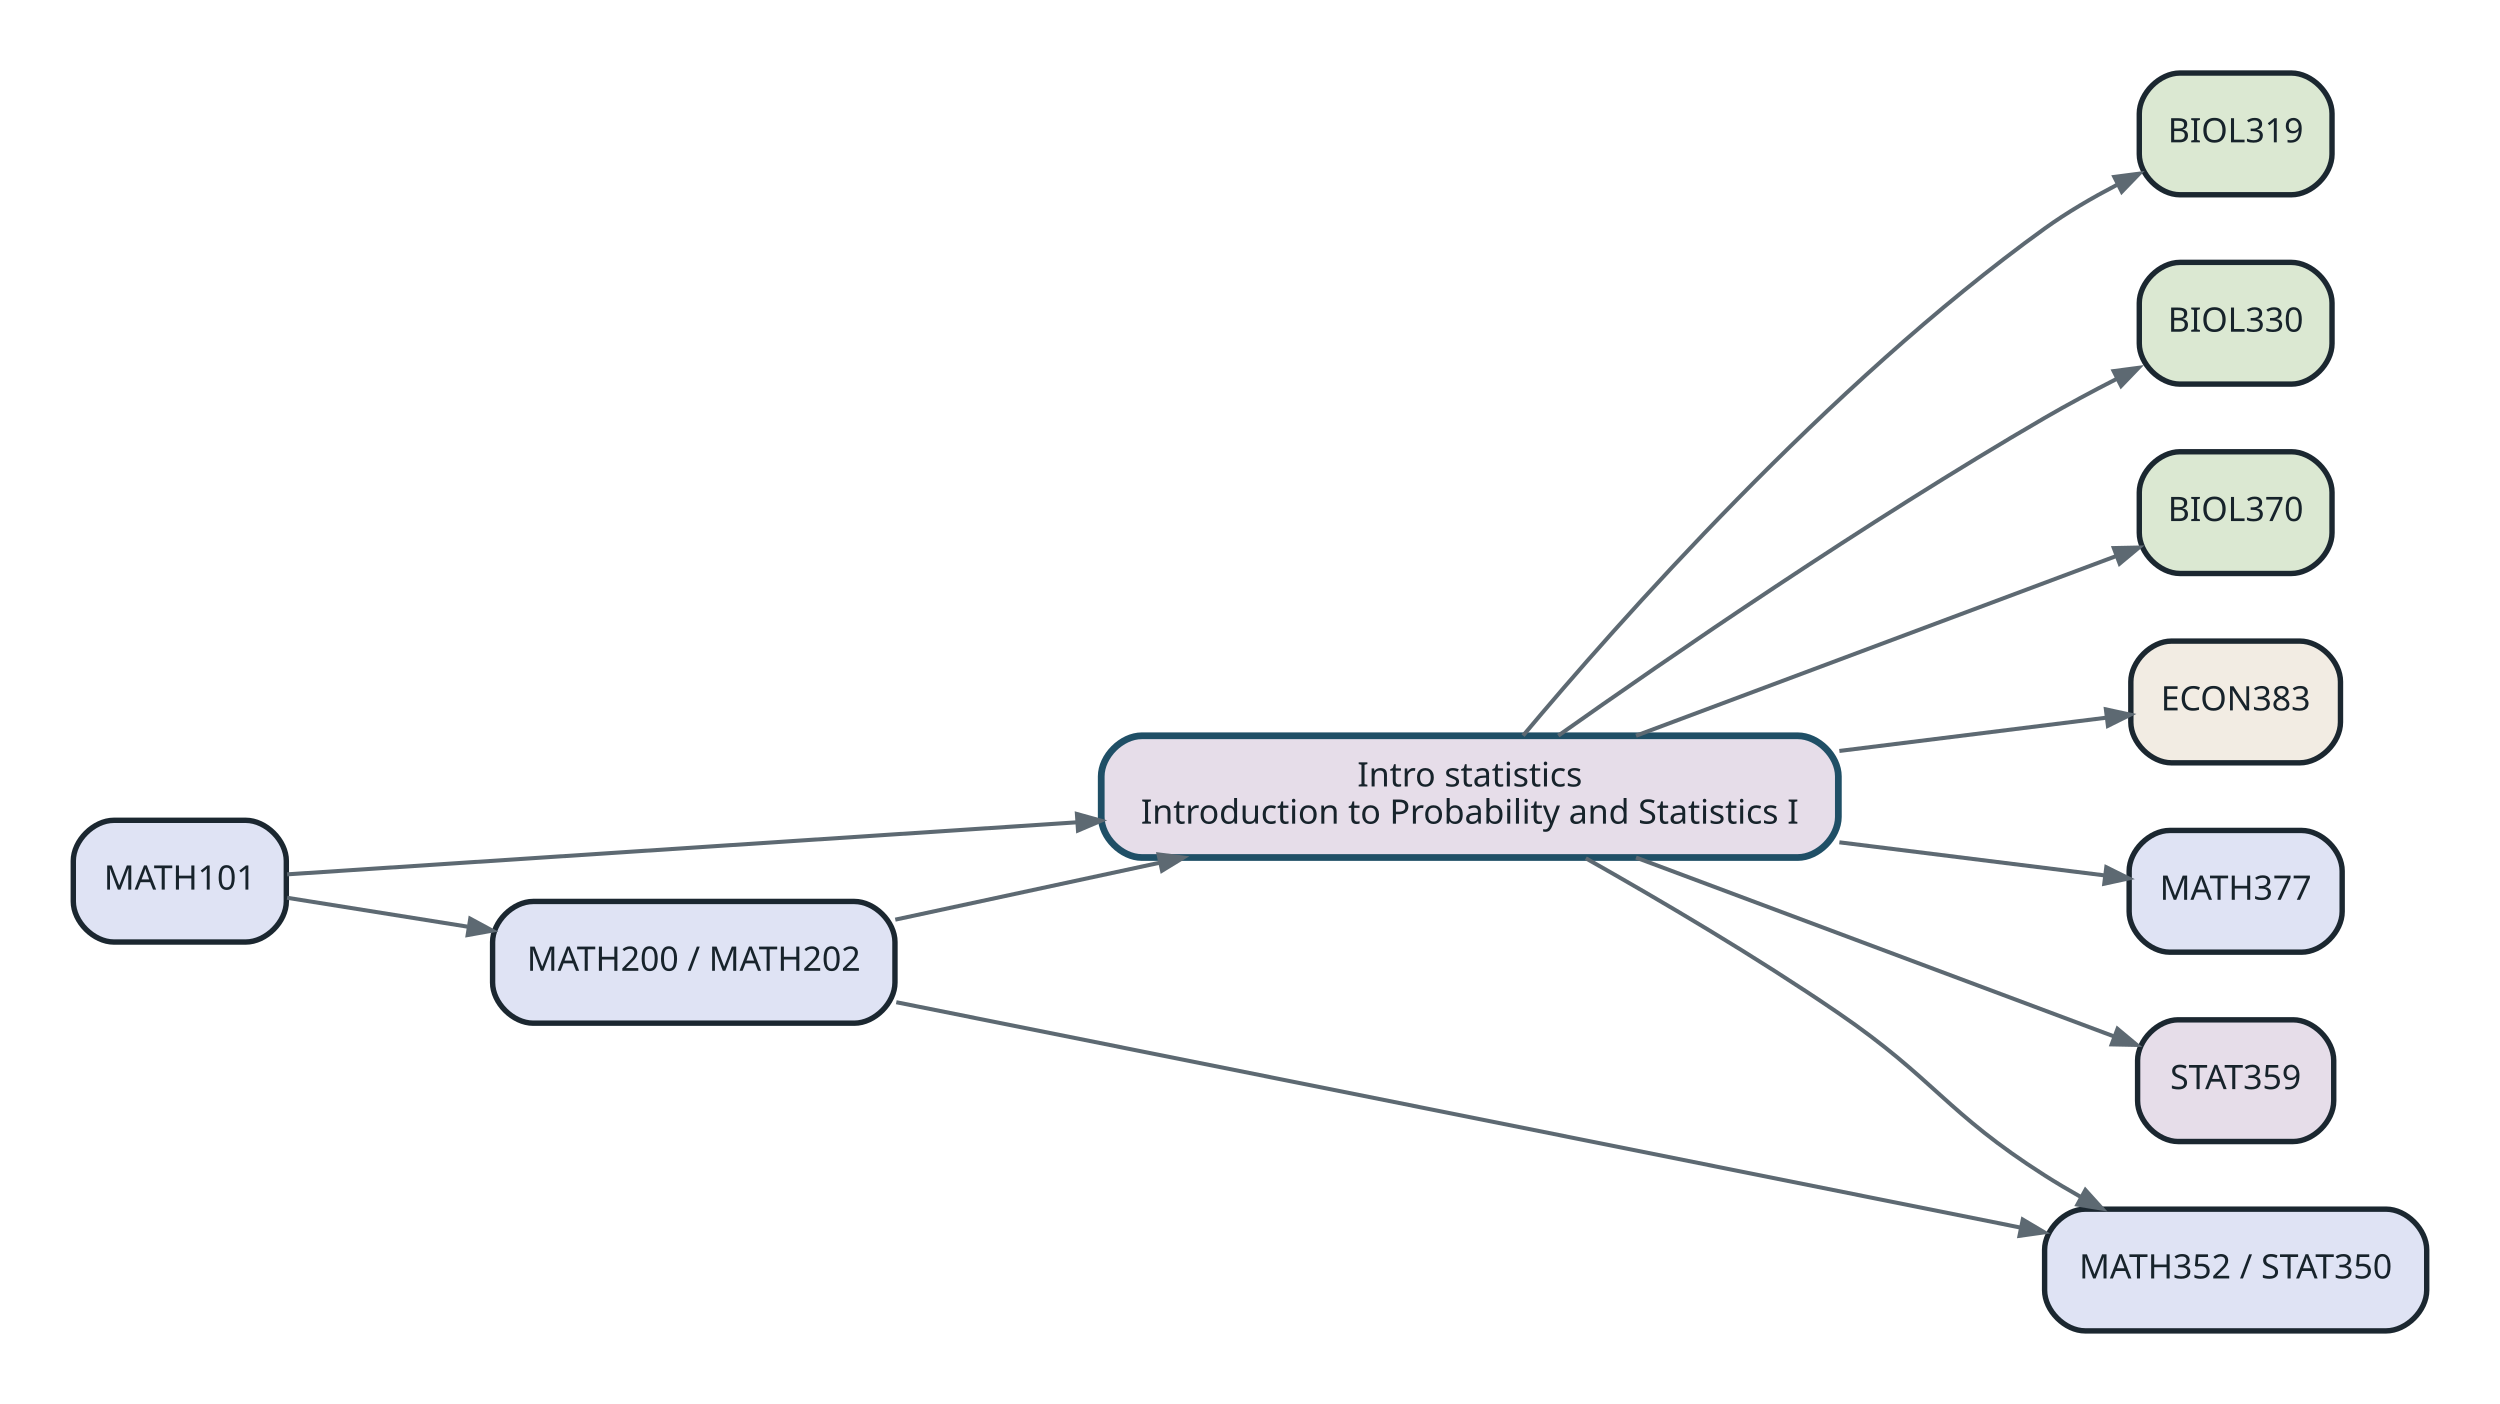
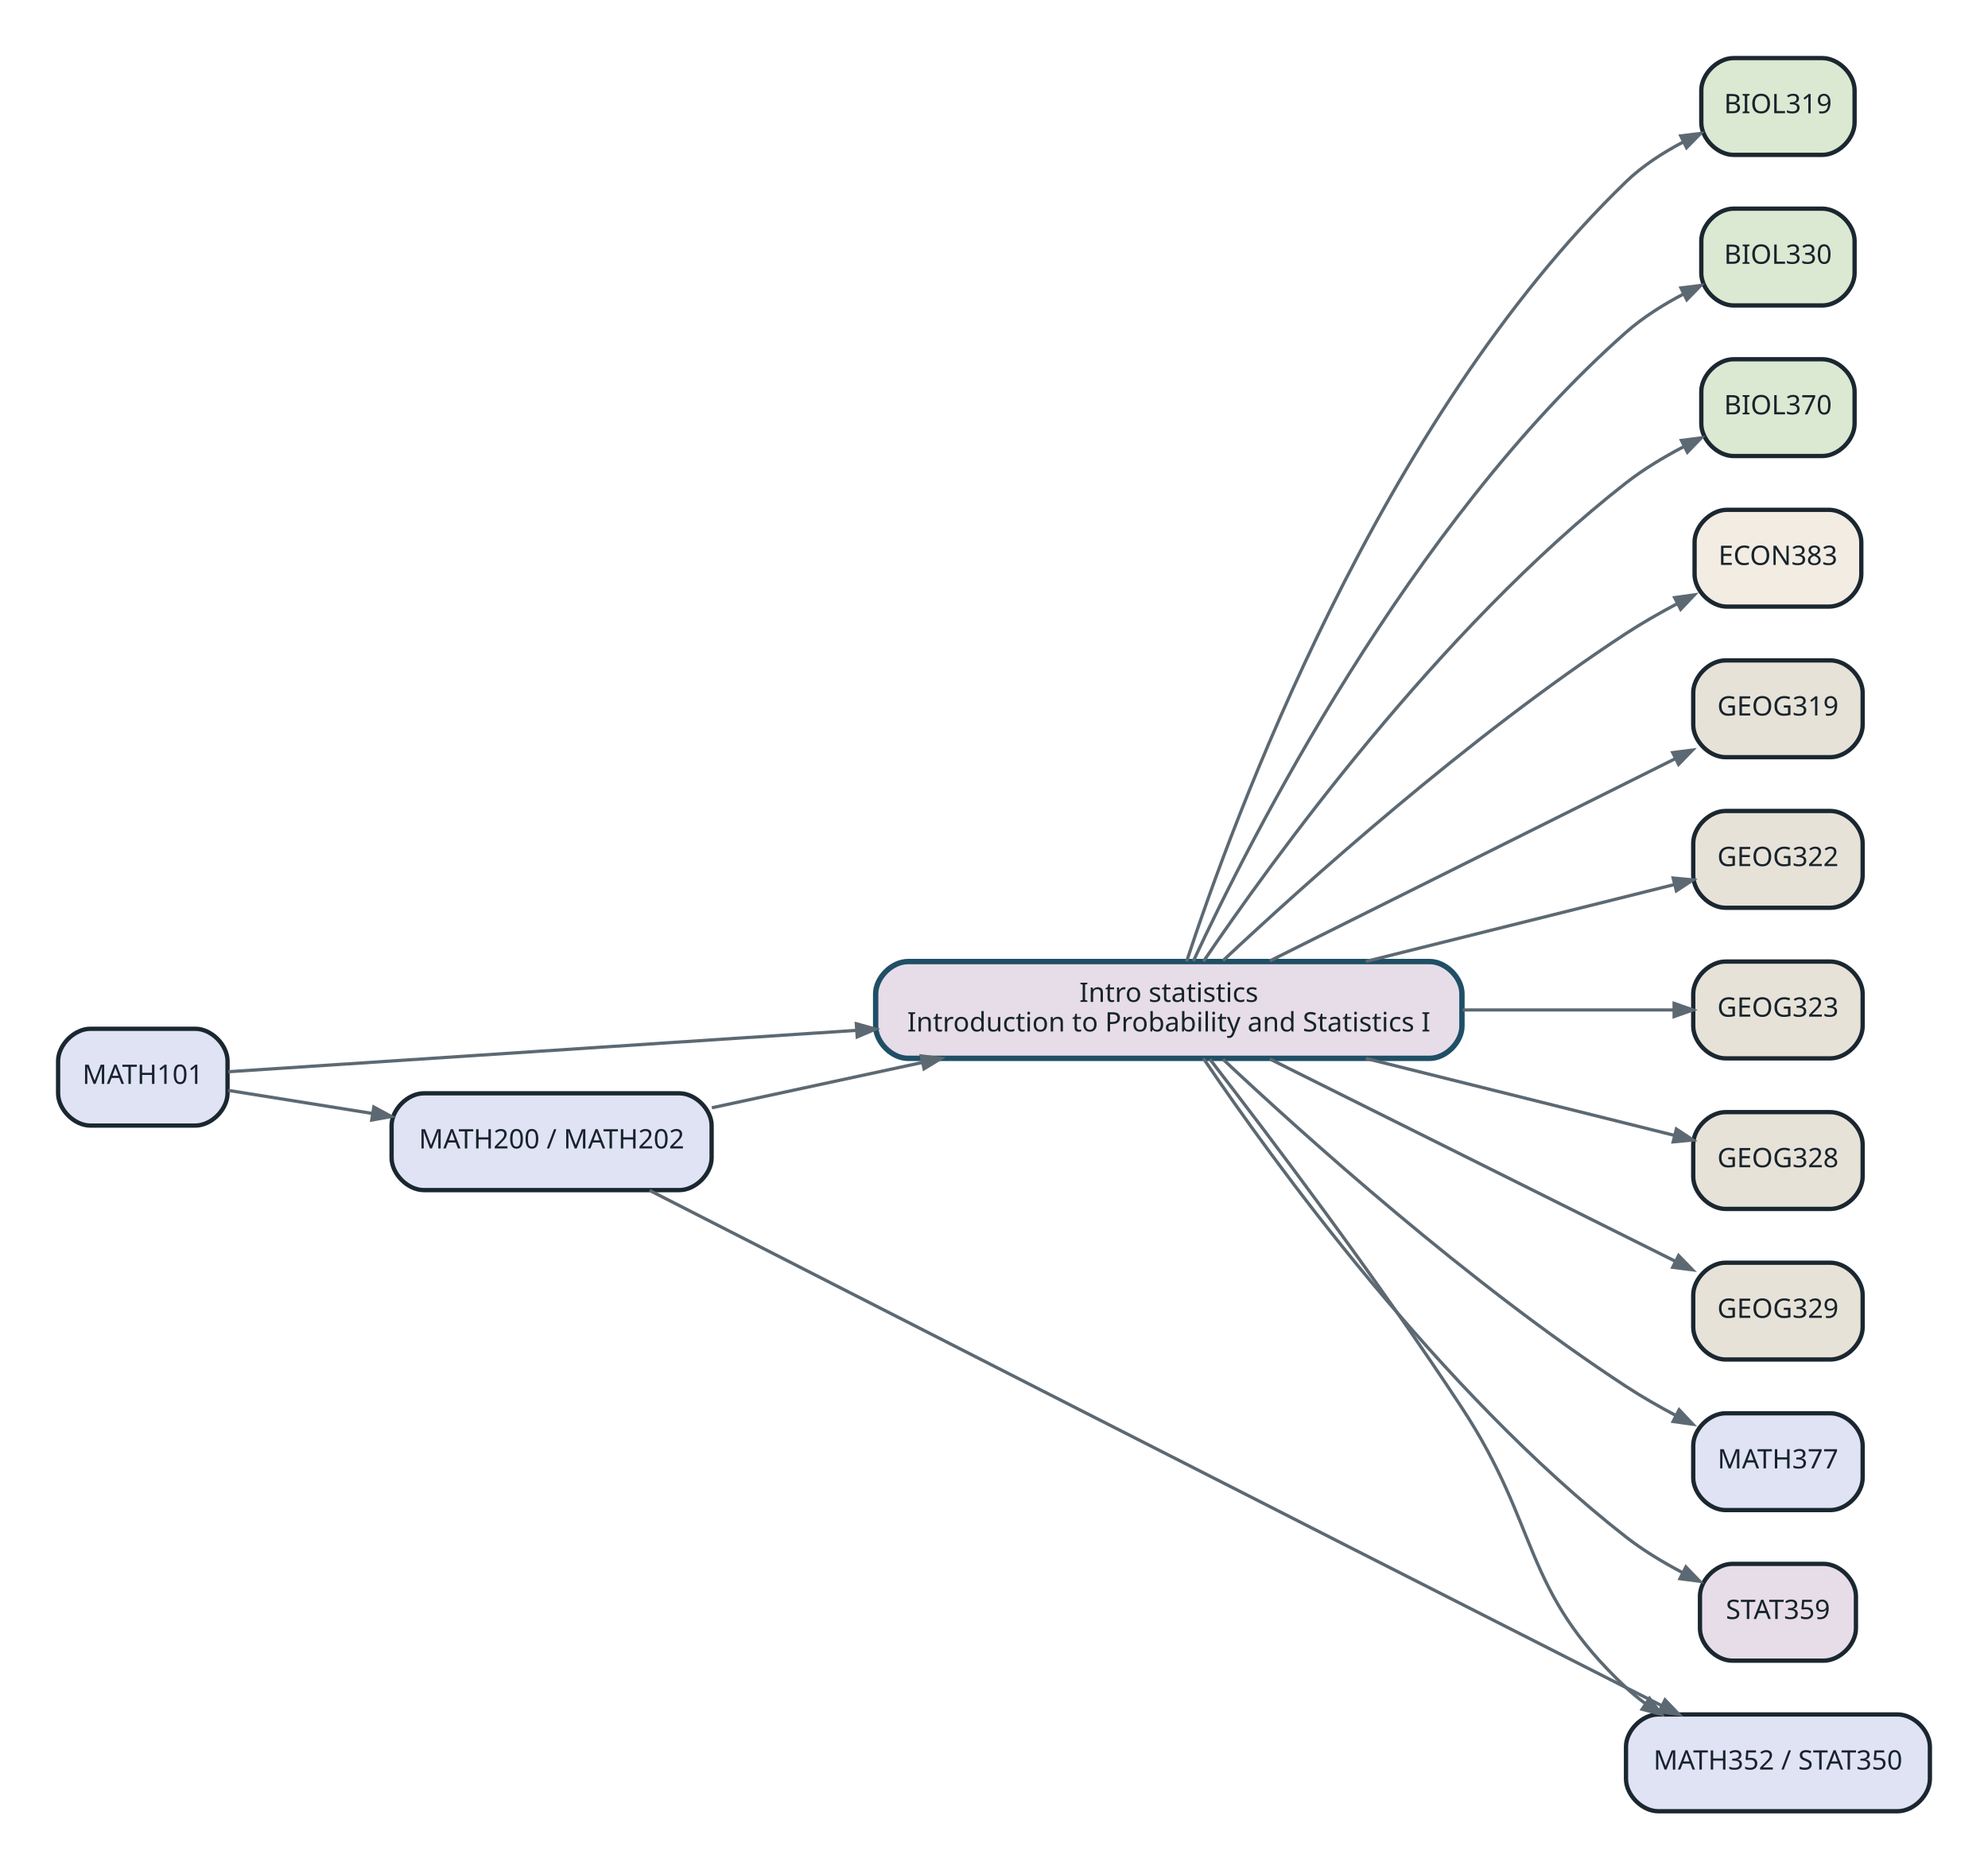
- <svg xmlns="http://www.w3.org/2000/svg" xmlns:xlink="http://www.w3.org/1999/xlink" width="739pt" height="415pt" viewBox="0.00 0.00 739.20 415.20">
-   <g id="graph0" class="graph" transform="scale(1 1) rotate(0) translate(21.6 393.6)">
+ <svg xmlns="http://www.w3.org/2000/svg" xmlns:xlink="http://www.w3.org/1999/xlink" width="739pt" height="695pt" viewBox="0.00 0.00 739.20 695.20">
+   <g id="graph0" class="graph" transform="scale(1 1) rotate(0) translate(21.6 673.6)">
    <g id="node1" class="node">
      <g id="a_node1">
        <a xlink:href="../../../courses/MATH101.html" xlink:title="MATH101: Calculus II" target="_top">
-           <path fill="#dfe3f4" stroke="#1b2730" stroke-width="1.6" d="M51,-151C51,-151 12,-151 12,-151 6,-151 0,-145 0,-139 0,-139 0,-127 0,-127 0,-121 6,-115 12,-115 12,-115 51,-115 51,-115 57,-115 63,-121 63,-127 63,-127 63,-139 63,-139 63,-145 57,-151 51,-151" />
-           <text text-anchor="middle" x="31.5" y="-130.5" font-family="Avenir Next" font-size="10.00" fill="#17232b">MATH101</text>
+           <path fill="#dfe3f4" stroke="#1b2730" stroke-width="1.6" d="M51,-291C51,-291 12,-291 12,-291 6,-291 0,-285 0,-279 0,-279 0,-267 0,-267 0,-261 6,-255 12,-255 12,-255 51,-255 51,-255 57,-255 63,-261 63,-267 63,-267 63,-279 63,-279 63,-285 57,-291 51,-291" />
+           <text text-anchor="middle" x="31.5" y="-270.5" font-family="Avenir Next" font-size="10.00" fill="#17232b">MATH101</text>
        </a>
      </g>
    </g>
    <g id="node2" class="node">
      <g id="a_node2">
        <a xlink:href="../../../courses/MATH200.html" xlink:title="Equivalent or cross-listed: MATH200: Calculus III | MATH202: Intermediate Calculus for CSC and EOS" target="_top">
-           <path fill="#dfe3f4" stroke="#1b2730" stroke-width="1.6" d="M231,-127C231,-127 136,-127 136,-127 130,-127 124,-121 124,-115 124,-115 124,-103 124,-103 124,-97 130,-91 136,-91 136,-91 231,-91 231,-91 237,-91 243,-97 243,-103 243,-103 243,-115 243,-115 243,-121 237,-127 231,-127" />
-           <text text-anchor="middle" x="183.5" y="-106.5" font-family="Avenir Next" font-size="10.00" fill="#17232b">MATH200 / MATH202</text>
+           <path fill="#dfe3f4" stroke="#1b2730" stroke-width="1.6" d="M231,-267C231,-267 136,-267 136,-267 130,-267 124,-261 124,-255 124,-255 124,-243 124,-243 124,-237 130,-231 136,-231 136,-231 231,-231 231,-231 237,-231 243,-237 243,-243 243,-243 243,-255 243,-255 243,-261 237,-267 231,-267" />
+           <text text-anchor="middle" x="183.5" y="-246.5" font-family="Avenir Next" font-size="10.00" fill="#17232b">MATH200 / MATH202</text>
        </a>
      </g>
    </g>
-     <g id="edge5" class="edge">
-       <path fill="none" stroke="#5d6972" stroke-width="1.2" d="M63.22,-128.09C78.65,-125.62 97.99,-122.52 116.57,-119.55" />
-       <polygon fill="#5d6972" stroke="#5d6972" stroke-width="1.2" points="117.39,-121.9 123.92,-118.37 116.62,-117.06 117.39,-121.9" />
+     <g id="edge10" class="edge">
+       <path fill="none" stroke="#5d6972" stroke-width="1.2" d="M63.22,-268.09C78.65,-265.62 97.99,-262.52 116.57,-259.55" />
+       <polygon fill="#5d6972" stroke="#5d6972" stroke-width="1.2" points="117.39,-261.9 123.92,-258.37 116.62,-257.06 117.39,-261.9" />
    </g>
    <g id="node3" class="node">
      <g id="a_node3">
        <a xlink:href="../../../courses/STAT260.html" xlink:title="Collapsed in simplified view: STAT254: Probability and Statistics for Engineers | STAT255: Statistics for Life Sciences I | STAT260: Introduction to Probability and Statistics I" target="_top">
-           <path fill="#e6dde9" stroke="#1f4f66" stroke-width="2" d="M510,-176C510,-176 316,-176 316,-176 310,-176 304,-170 304,-164 304,-164 304,-152 304,-152 304,-146 310,-140 316,-140 316,-140 510,-140 510,-140 516,-140 522,-146 522,-152 522,-152 522,-164 522,-164 522,-170 516,-176 510,-176" />
-           <text text-anchor="middle" x="413" y="-161" font-family="Avenir Next" font-size="10.00" fill="#17232b">Intro statistics</text>
-           <text text-anchor="middle" x="413" y="-150" font-family="Avenir Next" font-size="10.00" fill="#17232b">Introduction to Probability and Statistics I</text>
+           <path fill="#e6dde9" stroke="#1f4f66" stroke-width="2" d="M510,-316C510,-316 316,-316 316,-316 310,-316 304,-310 304,-304 304,-304 304,-292 304,-292 304,-286 310,-280 316,-280 316,-280 510,-280 510,-280 516,-280 522,-286 522,-292 522,-292 522,-304 522,-304 522,-310 516,-316 510,-316" />
+           <text text-anchor="middle" x="413" y="-301" font-family="Avenir Next" font-size="10.00" fill="#17232b">Intro statistics</text>
+           <text text-anchor="middle" x="413" y="-290" font-family="Avenir Next" font-size="10.00" fill="#17232b">Introduction to Probability and Statistics I</text>
        </a>
      </g>
    </g>
-     <g id="edge10" class="edge">
-       <path fill="none" stroke="#5d6972" stroke-width="1.2" d="M63.23,-135.02C113.51,-138.34 215.82,-145.08 296.69,-150.4" />
-       <polygon fill="#5d6972" stroke="#5d6972" stroke-width="1.2" points="296.81,-152.87 303.96,-150.88 297.13,-147.98 296.81,-152.87" />
+     <g id="edge15" class="edge">
+       <path fill="none" stroke="#5d6972" stroke-width="1.2" d="M63.23,-275.02C113.51,-278.34 215.82,-285.08 296.69,-290.4" />
+       <polygon fill="#5d6972" stroke="#5d6972" stroke-width="1.2" points="296.81,-292.87 303.96,-290.88 297.13,-287.98 296.81,-292.87" />
    </g>
-     <g id="edge9" class="edge">
-       <path fill="none" stroke="#5d6972" stroke-width="1.2" d="M243.09,-121.62C266.9,-126.75 294.96,-132.79 321.3,-138.46" />
-       <polygon fill="#5d6972" stroke="#5d6972" stroke-width="1.2" points="320.96,-140.9 328.31,-139.98 321.99,-136.11 320.96,-140.9" />
+     <g id="edge14" class="edge">
+       <path fill="none" stroke="#5d6972" stroke-width="1.2" d="M243.09,-261.62C266.9,-266.75 294.96,-272.79 321.3,-278.46" />
+       <polygon fill="#5d6972" stroke="#5d6972" stroke-width="1.2" points="320.96,-280.9 328.31,-279.98 321.99,-276.11 320.96,-280.9" />
    </g>
-     <g id="node8" class="node">
-       <g id="a_node8">
+     <g id="node13" class="node">
+       <g id="a_node13">
        <a xlink:href="../../../courses/MATH352.html" xlink:title="Equivalent or cross-listed: MATH352: Introduction to Probability | STAT350: Mathematical Statistics I" target="_top">
          <path fill="#dfe3f4" stroke="#1b2730" stroke-width="1.6" d="M684,-36C684,-36 595,-36 595,-36 589,-36 583,-30 583,-24 583,-24 583,-12 583,-12 583,-6 589,0 595,0 595,0 684,0 684,0 690,0 696,-6 696,-12 696,-12 696,-24 696,-24 696,-30 690,-36 684,-36" />
          <text text-anchor="middle" x="639.5" y="-15.5" font-family="Avenir Next" font-size="10.00" fill="#17232b">MATH352 / STAT350</text>
        </a>
      </g>
    </g>
-     <g id="edge6" class="edge">
-       <path fill="none" stroke="#5d6972" stroke-width="1.2" d="M243.39,-97.2C329.23,-79.99 488.06,-48.15 575.94,-30.54" />
-       <polygon fill="#5d6972" stroke="#5d6972" stroke-width="1.2" points="576.54,-32.92 582.92,-29.14 575.57,-28.11 576.54,-32.92" />
+     <g id="edge11" class="edge">
+       <path fill="none" stroke="#5d6972" stroke-width="1.2" d="M219.93,-230.89C289.48,-195.36 448.82,-114.02 583,-46 587.27,-43.84 591.72,-41.58 596.17,-39.33" />
+       <polygon fill="#5d6972" stroke="#5d6972" stroke-width="1.2" points="597.52,-41.4 602.66,-36.05 595.31,-37.02 597.52,-41.4" />
    </g>
    <g id="node4" class="node">
      <g id="a_node4">
        <a xlink:href="../../../courses/BIOL319.html" xlink:title="BIOL319: Marine Ecology" target="_top">
-           <path fill="#dbe8d2" stroke="#1b2730" stroke-width="1.6" d="M656,-372C656,-372 623,-372 623,-372 617,-372 611,-366 611,-360 611,-360 611,-348 611,-348 611,-342 617,-336 623,-336 623,-336 656,-336 656,-336 662,-336 668,-342 668,-348 668,-348 668,-360 668,-360 668,-366 662,-372 656,-372" />
-           <text text-anchor="middle" x="639.5" y="-351.5" font-family="Avenir Next" font-size="10.00" fill="#17232b">BIOL319</text>
+           <path fill="#dbe8d2" stroke="#1b2730" stroke-width="1.6" d="M656,-652C656,-652 623,-652 623,-652 617,-652 611,-646 611,-640 611,-640 611,-628 611,-628 611,-622 617,-616 623,-616 623,-616 656,-616 656,-616 662,-616 668,-622 668,-628 668,-628 668,-640 668,-640 668,-646 662,-652 656,-652" />
+           <text text-anchor="middle" x="639.5" y="-631.5" font-family="Avenir Next" font-size="10.00" fill="#17232b">BIOL319</text>
        </a>
      </g>
    </g>
    <g id="edge1" class="edge">
-       <path fill="none" stroke="#5d6972" stroke-width="1.2" d="M428.76,-176.05C456.38,-209.01 518.91,-279.78 583,-326 589.57,-330.74 597.05,-335.1 604.35,-338.91" />
-       <polygon fill="#5d6972" stroke="#5d6972" stroke-width="1.2" points="603.62,-341.28 610.98,-342.24 605.82,-336.9 603.62,-341.28" />
+       <path fill="none" stroke="#5d6972" stroke-width="1.2" d="M419.61,-316.01C436.43,-367.48 491.1,-517.22 583,-606 589.12,-611.92 596.75,-616.85 604.36,-620.83" />
+       <polygon fill="#5d6972" stroke="#5d6972" stroke-width="1.2" points="603.36,-623.07 610.72,-623.96 605.52,-618.68 603.36,-623.07" />
    </g>
    <g id="node5" class="node">
      <g id="a_node5">
        <a xlink:href="../../../courses/BIOL330.html" xlink:title="BIOL330: Study Design and Data Analysis" target="_top">
-           <path fill="#dbe8d2" stroke="#1b2730" stroke-width="1.6" d="M656,-316C656,-316 623,-316 623,-316 617,-316 611,-310 611,-304 611,-304 611,-292 611,-292 611,-286 617,-280 623,-280 623,-280 656,-280 656,-280 662,-280 668,-286 668,-292 668,-292 668,-304 668,-304 668,-310 662,-316 656,-316" />
-           <text text-anchor="middle" x="639.5" y="-295.5" font-family="Avenir Next" font-size="10.00" fill="#17232b">BIOL330</text>
+           <path fill="#dbe8d2" stroke="#1b2730" stroke-width="1.6" d="M656,-596C656,-596 623,-596 623,-596 617,-596 611,-590 611,-584 611,-584 611,-572 611,-572 611,-566 617,-560 623,-560 623,-560 656,-560 656,-560 662,-560 668,-566 668,-572 668,-572 668,-584 668,-584 668,-590 662,-596 656,-596" />
+           <text text-anchor="middle" x="639.5" y="-575.5" font-family="Avenir Next" font-size="10.00" fill="#17232b">BIOL330</text>
        </a>
      </g>
    </g>
    <g id="edge2" class="edge">
-       <path fill="none" stroke="#5d6972" stroke-width="1.2" d="M439.17,-176.04C471.68,-199.02 530.35,-239.41 583,-270 589.79,-273.94 597.2,-277.91 604.33,-281.56" />
-       <polygon fill="#5d6972" stroke="#5d6972" stroke-width="1.2" points="603.42,-283.85 610.78,-284.82 605.63,-279.47 603.42,-283.85" />
+       <path fill="none" stroke="#5d6972" stroke-width="1.2" d="M422.12,-316.16C442.97,-361.07 502.47,-478.85 583,-550 589.32,-555.58 596.95,-560.37 604.5,-564.32" />
+       <polygon fill="#5d6972" stroke="#5d6972" stroke-width="1.2" points="603.44,-566.52 610.8,-567.44 605.62,-562.13 603.44,-566.52" />
    </g>
    <g id="node6" class="node">
      <g id="a_node6">
        <a xlink:href="../../../courses/BIOL370.html" xlink:title="BIOL370: Conservation Biology" target="_top">
-           <path fill="#dbe8d2" stroke="#1b2730" stroke-width="1.6" d="M656,-260C656,-260 623,-260 623,-260 617,-260 611,-254 611,-248 611,-248 611,-236 611,-236 611,-230 617,-224 623,-224 623,-224 656,-224 656,-224 662,-224 668,-230 668,-236 668,-236 668,-248 668,-248 668,-254 662,-260 656,-260" />
-           <text text-anchor="middle" x="639.5" y="-239.5" font-family="Avenir Next" font-size="10.00" fill="#17232b">BIOL370</text>
+           <path fill="#dbe8d2" stroke="#1b2730" stroke-width="1.6" d="M656,-540C656,-540 623,-540 623,-540 617,-540 611,-534 611,-528 611,-528 611,-516 611,-516 611,-510 617,-504 623,-504 623,-504 656,-504 656,-504 662,-504 668,-510 668,-516 668,-516 668,-528 668,-528 668,-534 662,-540 656,-540" />
+           <text text-anchor="middle" x="639.5" y="-519.5" font-family="Avenir Next" font-size="10.00" fill="#17232b">BIOL370</text>
        </a>
      </g>
    </g>
    <g id="edge3" class="edge">
-       <path fill="none" stroke="#5d6972" stroke-width="1.2" d="M462.16,-176.02C504.85,-191.99 566.15,-214.93 604.09,-229.12" />
-       <polygon fill="#5d6972" stroke="#5d6972" stroke-width="1.2" points="603.47,-231.51 610.89,-231.67 605.19,-226.92 603.47,-231.51" />
+       <path fill="none" stroke="#5d6972" stroke-width="1.2" d="M425.87,-316.03C451.09,-353.25 513.43,-439.64 583,-494 589.45,-499.04 596.94,-503.54 604.3,-507.4" />
+       <polygon fill="#5d6972" stroke="#5d6972" stroke-width="1.2" points="603.62,-509.8 610.98,-510.75 605.82,-505.42 603.62,-509.8" />
    </g>
    <g id="node7" class="node">
      <g id="a_node7">
        <a xlink:href="../../../courses/ECON383.html" xlink:title="ECON383: Climate Economics" target="_top">
-           <path fill="#f2ece3" stroke="#1b2730" stroke-width="1.6" d="M658.5,-204C658.5,-204 620.5,-204 620.5,-204 614.5,-204 608.5,-198 608.5,-192 608.5,-192 608.5,-180 608.5,-180 608.5,-174 614.5,-168 620.5,-168 620.5,-168 658.5,-168 658.5,-168 664.5,-168 670.5,-174 670.5,-180 670.5,-180 670.5,-192 670.5,-192 670.5,-198 664.5,-204 658.5,-204" />
-           <text text-anchor="middle" x="639.5" y="-183.5" font-family="Avenir Next" font-size="10.00" fill="#17232b">ECON383</text>
+           <path fill="#f2ece3" stroke="#1b2730" stroke-width="1.6" d="M658.5,-484C658.5,-484 620.5,-484 620.5,-484 614.5,-484 608.5,-478 608.5,-472 608.5,-472 608.5,-460 608.5,-460 608.5,-454 614.5,-448 620.5,-448 620.5,-448 658.5,-448 658.5,-448 664.5,-448 670.5,-454 670.5,-460 670.5,-460 670.5,-472 670.5,-472 670.5,-478 664.5,-484 658.5,-484" />
+           <text text-anchor="middle" x="639.5" y="-463.5" font-family="Avenir Next" font-size="10.00" fill="#17232b">ECON383</text>
        </a>
      </g>
    </g>
    <g id="edge4" class="edge">
-       <path fill="none" stroke="#5d6972" stroke-width="1.2" d="M522.3,-171.51C550.71,-175.05 579.46,-178.64 601.25,-181.35" />
-       <polygon fill="#5d6972" stroke="#5d6972" stroke-width="1.2" points="601.12,-183.81 608.36,-182.24 601.72,-178.94 601.12,-183.81" />
+       <path fill="none" stroke="#5d6972" stroke-width="1.2" d="M433.16,-316.35C463.37,-344.68 524.66,-399.82 583,-438 588.96,-441.9 595.54,-445.65 602.01,-449.07" />
+       <polygon fill="#5d6972" stroke="#5d6972" stroke-width="1.2" points="601.09,-451.35 608.43,-452.37 603.33,-446.99 601.09,-451.35" />
    </g>
-     <g id="edge7" class="edge">
-       <path fill="none" stroke="#5d6972" stroke-width="1.2" d="M447.31,-139.77C469.02,-127.52 497.73,-110.63 522,-94 550.46,-74.5 553.9,-64.53 583,-46 586.44,-43.81 590.08,-41.65 593.77,-39.57" />
-       <polygon fill="#5d6972" stroke="#5d6972" stroke-width="1.2" points="595.06,-41.66 600.03,-36.15 592.71,-37.36 595.06,-41.66" />
+     <g id="node8" class="node">
+       <g id="a_node8">
+         <a xlink:href="../../../courses/GEOG319.html" xlink:title="GEOG319: Remote Sensing of the Environment using Passive Sensors" target="_top">
+           <path fill="#e7e2d8" stroke="#1b2730" stroke-width="1.6" d="M659,-428C659,-428 620,-428 620,-428 614,-428 608,-422 608,-416 608,-416 608,-404 608,-404 608,-398 614,-392 620,-392 620,-392 659,-392 659,-392 665,-392 671,-398 671,-404 671,-404 671,-416 671,-416 671,-422 665,-428 659,-428" />
+           <text text-anchor="middle" x="639.5" y="-407.5" font-family="Avenir Next" font-size="10.00" fill="#17232b">GEOG319</text>
+         </a>
+       </g>
+     </g>
+     <g id="edge5" class="edge">
+       <path fill="none" stroke="#5d6972" stroke-width="1.2" d="M450.57,-316.24C492.08,-336.95 559.45,-370.56 601.24,-391.41" />
+       <polygon fill="#5d6972" stroke="#5d6972" stroke-width="1.2" points="600.37,-393.71 607.73,-394.65 602.56,-389.33 600.37,-393.71" />
    </g>
    <g id="node9" class="node">
      <g id="a_node9">
+         <a xlink:href="../../../courses/GEOG322.html" xlink:title="GEOG322: Remote Sensing of the Environment using Active Sensors" target="_top">
+           <path fill="#e7e2d8" stroke="#1b2730" stroke-width="1.6" d="M659,-372C659,-372 620,-372 620,-372 614,-372 608,-366 608,-360 608,-360 608,-348 608,-348 608,-342 614,-336 620,-336 620,-336 659,-336 659,-336 665,-336 671,-342 671,-348 671,-348 671,-360 671,-360 671,-366 665,-372 659,-372" />
+           <text text-anchor="middle" x="639.5" y="-351.5" font-family="Avenir Next" font-size="10.00" fill="#17232b">GEOG322</text>
+         </a>
+       </g>
+     </g>
+     <g id="edge6" class="edge">
+       <path fill="none" stroke="#5d6972" stroke-width="1.2" d="M486.27,-316.03C524.52,-325.57 569.9,-336.89 601.1,-344.67" />
+       <polygon fill="#5d6972" stroke="#5d6972" stroke-width="1.2" points="600.54,-347.06 607.93,-346.37 601.73,-342.3 600.54,-347.06" />
+     </g>
+     <g id="node10" class="node">
+       <g id="a_node10">
+         <a xlink:href="../../../courses/GEOG323.html" xlink:title="GEOG323: Digital Mapping" target="_top">
+           <path fill="#e7e2d8" stroke="#1b2730" stroke-width="1.6" d="M659,-316C659,-316 620,-316 620,-316 614,-316 608,-310 608,-304 608,-304 608,-292 608,-292 608,-286 614,-280 620,-280 620,-280 659,-280 659,-280 665,-280 671,-286 671,-292 671,-292 671,-304 671,-304 671,-310 665,-316 659,-316" />
+           <text text-anchor="middle" x="639.5" y="-295.5" font-family="Avenir Next" font-size="10.00" fill="#17232b">GEOG323</text>
+         </a>
+       </g>
+     </g>
+     <g id="edge7" class="edge">
+       <path fill="none" stroke="#5d6972" stroke-width="1.2" d="M522.3,-298C550.51,-298 579.05,-298 600.79,-298" />
+       <polygon fill="#5d6972" stroke="#5d6972" stroke-width="1.2" points="600.89,-300.45 607.89,-298 600.89,-295.55 600.89,-300.45" />
+     </g>
+     <g id="node11" class="node">
+       <g id="a_node11">
+         <a xlink:href="../../../courses/GEOG328.html" xlink:title="GEOG328: GIS Analysis" target="_top">
+           <path fill="#e7e2d8" stroke="#1b2730" stroke-width="1.6" d="M659,-260C659,-260 620,-260 620,-260 614,-260 608,-254 608,-248 608,-248 608,-236 608,-236 608,-230 614,-224 620,-224 620,-224 659,-224 659,-224 665,-224 671,-230 671,-236 671,-236 671,-248 671,-248 671,-254 665,-260 659,-260" />
+           <text text-anchor="middle" x="639.5" y="-239.5" font-family="Avenir Next" font-size="10.00" fill="#17232b">GEOG328</text>
+         </a>
+       </g>
+     </g>
+     <g id="edge8" class="edge">
+       <path fill="none" stroke="#5d6972" stroke-width="1.2" d="M486.27,-279.97C524.52,-270.43 569.9,-259.11 601.1,-251.33" />
+       <polygon fill="#5d6972" stroke="#5d6972" stroke-width="1.2" points="601.73,-253.7 607.93,-249.63 600.54,-248.94 601.73,-253.7" />
+     </g>
+     <g id="node12" class="node">
+       <g id="a_node12">
+         <a xlink:href="../../../courses/GEOG329.html" xlink:title="GEOG329: GIS Applications and Tools" target="_top">
+           <path fill="#e7e2d8" stroke="#1b2730" stroke-width="1.6" d="M659,-204C659,-204 620,-204 620,-204 614,-204 608,-198 608,-192 608,-192 608,-180 608,-180 608,-174 614,-168 620,-168 620,-168 659,-168 659,-168 665,-168 671,-174 671,-180 671,-180 671,-192 671,-192 671,-198 665,-204 659,-204" />
+           <text text-anchor="middle" x="639.5" y="-183.5" font-family="Avenir Next" font-size="10.00" fill="#17232b">GEOG329</text>
+         </a>
+       </g>
+     </g>
+     <g id="edge9" class="edge">
+       <path fill="none" stroke="#5d6972" stroke-width="1.2" d="M450.57,-279.76C492.08,-259.05 559.45,-225.44 601.24,-204.59" />
+       <polygon fill="#5d6972" stroke="#5d6972" stroke-width="1.2" points="602.56,-206.67 607.73,-201.35 600.37,-202.29 602.56,-206.67" />
+     </g>
+     <g id="edge12" class="edge">
+       <path fill="none" stroke="#5d6972" stroke-width="1.2" d="M428.25,-279.73C449.51,-252.19 490.43,-198.14 522,-150 551.39,-105.19 543.93,-82.67 583,-46 585.21,-43.92 587.61,-41.96 590.12,-40.12" />
+       <polygon fill="#5d6972" stroke="#5d6972" stroke-width="1.2" points="591.74,-41.99 596.17,-36.04 589,-37.93 591.74,-41.99" />
+     </g>
+     <g id="node14" class="node">
+       <g id="a_node14">
        <a xlink:href="../../../courses/MATH377.html" xlink:title="MATH377: Mathematical Modelling" target="_top">
          <path fill="#dfe3f4" stroke="#1b2730" stroke-width="1.6" d="M659,-148C659,-148 620,-148 620,-148 614,-148 608,-142 608,-136 608,-136 608,-124 608,-124 608,-118 614,-112 620,-112 620,-112 659,-112 659,-112 665,-112 671,-118 671,-124 671,-124 671,-136 671,-136 671,-142 665,-148 659,-148" />
          <text text-anchor="middle" x="639.5" y="-127.5" font-family="Avenir Next" font-size="10.00" fill="#17232b">MATH377</text>
        </a>
      </g>
    </g>
-     <g id="edge8" class="edge">
-       <path fill="none" stroke="#5d6972" stroke-width="1.2" d="M522.3,-144.49C550.51,-140.97 579.05,-137.41 600.79,-134.7" />
-       <polygon fill="#5d6972" stroke="#5d6972" stroke-width="1.2" points="601.24,-137.12 607.89,-133.82 600.64,-132.25 601.24,-137.12" />
+     <g id="edge13" class="edge">
+       <path fill="none" stroke="#5d6972" stroke-width="1.2" d="M433.16,-279.65C463.37,-251.32 524.66,-196.18 583,-158 588.82,-154.19 595.24,-150.52 601.57,-147.16" />
+       <polygon fill="#5d6972" stroke="#5d6972" stroke-width="1.2" points="602.76,-149.31 607.86,-143.92 600.51,-144.95 602.76,-149.31" />
    </g>
-     <g id="node10" class="node">
-       <g id="a_node10">
+     <g id="node15" class="node">
+       <g id="a_node15">
        <a xlink:href="../../../courses/STAT359.html" xlink:title="STAT359: Data Analysis" target="_top">
          <path fill="#e6dde9" stroke="#1b2730" stroke-width="1.6" d="M656.5,-92C656.5,-92 622.5,-92 622.5,-92 616.5,-92 610.5,-86 610.5,-80 610.5,-80 610.5,-68 610.5,-68 610.5,-62 616.5,-56 622.5,-56 622.5,-56 656.5,-56 656.5,-56 662.5,-56 668.5,-62 668.5,-68 668.5,-68 668.5,-80 668.5,-80 668.5,-86 662.5,-92 656.5,-92" />
          <text text-anchor="middle" x="639.5" y="-71.5" font-family="Avenir Next" font-size="10.00" fill="#17232b">STAT359</text>
        </a>
      </g>
    </g>
-     <g id="edge11" class="edge">
-       <path fill="none" stroke="#5d6972" stroke-width="1.2" d="M462.16,-139.98C504.61,-124.1 565.45,-101.33 603.44,-87.12" />
-       <polygon fill="#5d6972" stroke="#5d6972" stroke-width="1.2" points="604.56,-89.32 610.25,-84.57 602.84,-84.73 604.56,-89.32" />
+     <g id="edge16" class="edge">
+       <path fill="none" stroke="#5d6972" stroke-width="1.2" d="M425.87,-279.97C451.09,-242.75 513.43,-156.36 583,-102 589.32,-97.07 596.64,-92.64 603.85,-88.84" />
+       <polygon fill="#5d6972" stroke="#5d6972" stroke-width="1.2" points="605.27,-90.87 610.41,-85.53 603.06,-86.49 605.27,-90.87" />
    </g>
  </g>
</svg>
